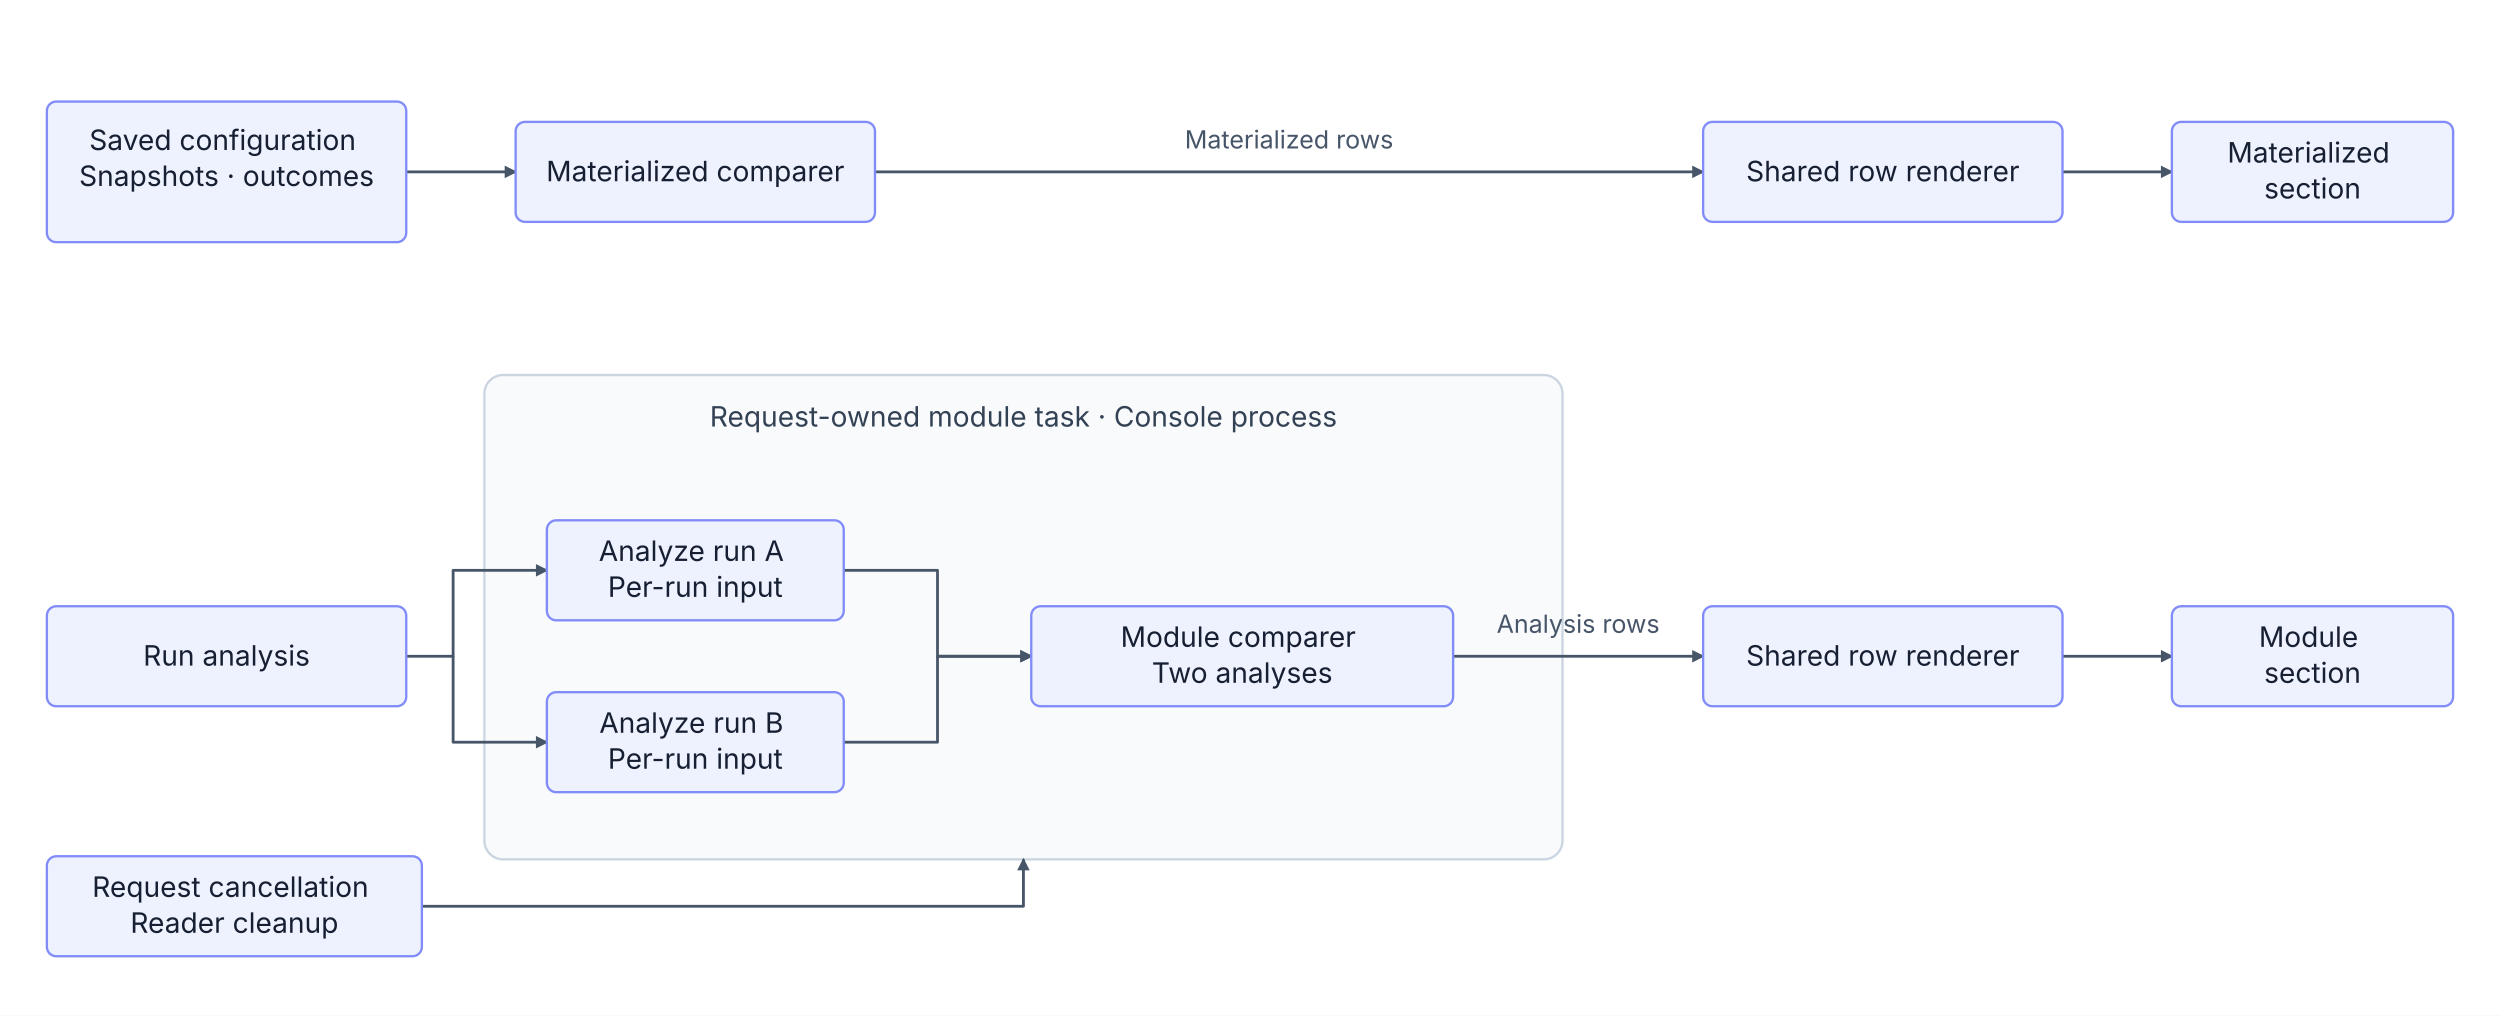
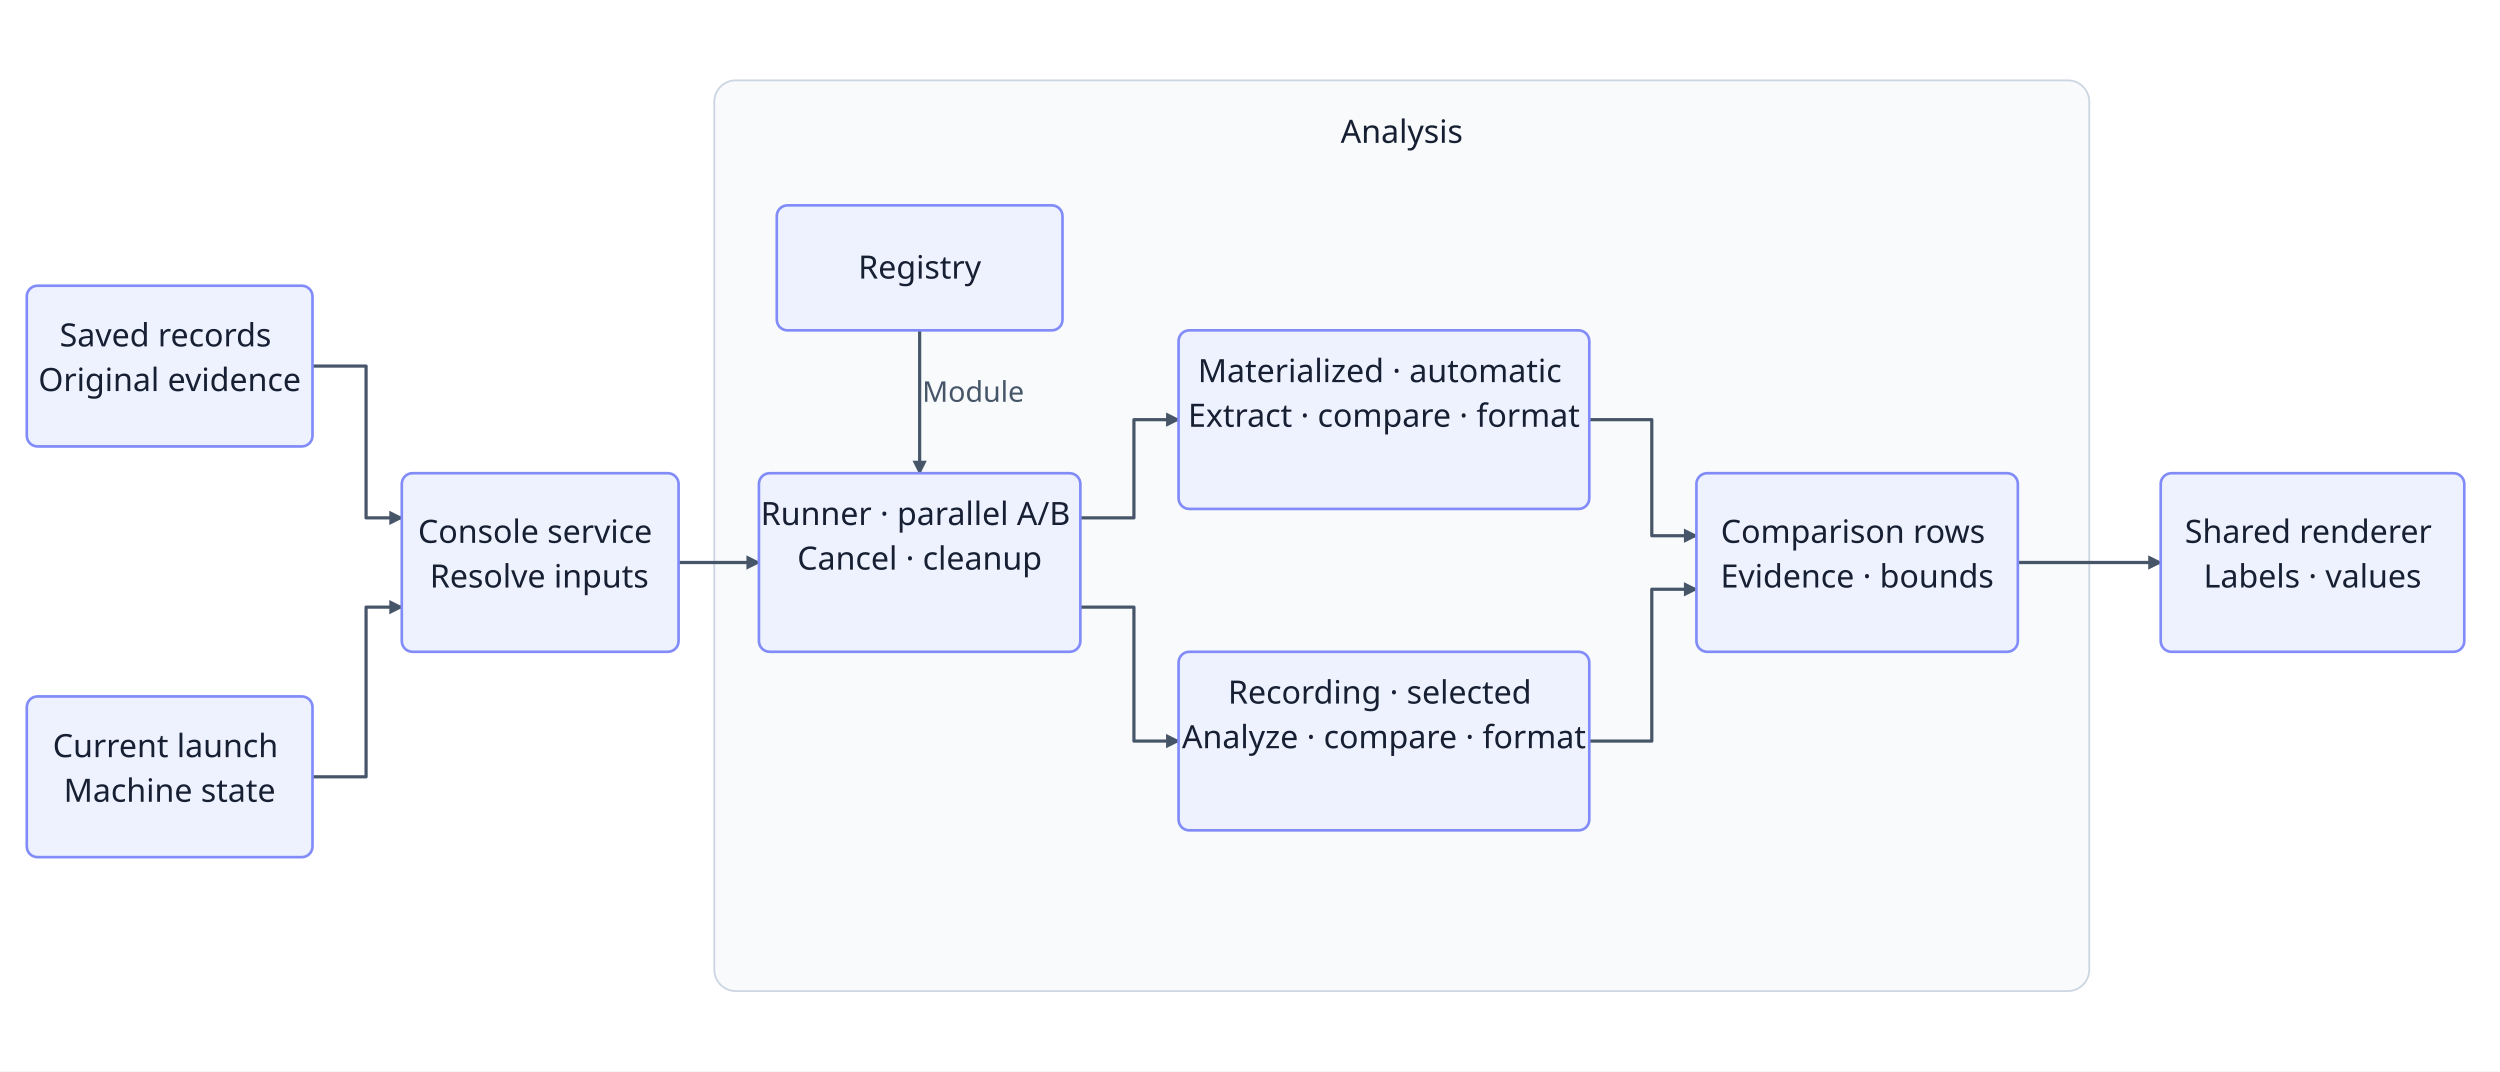
- <svg xmlns="http://www.w3.org/2000/svg" width="1600" height="650" viewBox="0 0 1600 650" role="img" aria-labelledby="title desc">
+ <svg xmlns="http://www.w3.org/2000/svg" width="1400" height="600" viewBox="0 0 1400 600" role="img" aria-labelledby="title desc">
  <defs>
    <marker id="arrow" markerWidth="10" markerHeight="10" refX="8" refY="5" orient="auto" markerUnits="userSpaceOnUse">
      <path d="M1 1 L9 5 L1 9 Z" fill="#475569" />
    </marker>
-     <style>.node{fill:#eef2ff;stroke:#818cf8;stroke-width:1.5}.text{font:18px ui-sans-serif,system-ui,-apple-system,'Segoe UI',sans-serif;fill:#172033;text-anchor:middle}.group{font:18px ui-sans-serif,system-ui,-apple-system,'Segoe UI',sans-serif;fill:#334155;text-anchor:middle}.label{font:16px ui-sans-serif,system-ui,-apple-system,'Segoe UI',sans-serif;fill:#475569;text-anchor:middle}.edge{fill:none;stroke:#475569;stroke-width:1.8;stroke-linejoin:round;marker-end:url(#arrow)}</style>
+     <style>.node{fill:#eef2ff;stroke:#818cf8;stroke-width:1.5}.text{font:18px ui-sans-serif,system-ui,sans-serif;fill:#172033;text-anchor:middle}.label{font:16px ui-sans-serif,system-ui,sans-serif;fill:#475569;text-anchor:middle}.edge{fill:none;stroke:#475569;stroke-width:1.8;stroke-linejoin:round;marker-end:url(#arrow)}</style>
  </defs>
-   <rect width="1600" height="650" fill="white" />
-   <rect x="310" y="240" width="690" height="310" rx="12" fill="#f8fafc" stroke="#cbd5e1" stroke-width="1.5" />
-   <text class="group" x="655" y="273">Request-owned module task · Console process</text>
-   <path class="edge" d="M260 110 H330" />
-   <path class="edge" d="M560 110 H1090" />
-   <path class="edge" d="M1320 110 H1390" />
-   <path class="edge" d="M260 420 H290 V365 H350" />
-   <path class="edge" d="M290 420 V475 H350" />
-   <path class="edge" d="M540 365 H600 V420 H660" />
-   <path class="edge" d="M540 475 H600 V420 H660" />
-   <path class="edge" d="M930 420 H1090" />
-   <path class="edge" d="M1320 420 H1390" />
-   <path class="edge" d="M150 580 H655 V550" />
-   <rect class="node" x="30" y="65" width="230" height="90" rx="6" />
-   <text class="text" x="145" y="96">
-     <tspan x="145">Saved configuration</tspan>
-     <tspan x="145" dy="23">Snapshots · outcomes</tspan>
+   <rect width="1400" height="600" fill="white" />
+   <rect x="400" y="45" width="770" height="510" rx="12" fill="#f8fafc" stroke="#cbd5e1" />
+   <text class="text" x="785" y="80">Analysis</text>
+   <path class="edge" d="M175 205 H205 V290 H225" />
+   <path class="edge" d="M175 435 H205 V340 H225" />
+   <path class="edge" d="M380 315 H425" />
+   <path class="edge" d="M515 185 V265" />
+   <path class="edge" d="M605 290 H635 V235 H660" />
+   <path class="edge" d="M605 340 H635 V415 H660" />
+   <path class="edge" d="M890 235 H925 V300 H950" />
+   <path class="edge" d="M890 415 H925 V330 H950" />
+   <path class="edge" d="M1130 315 H1210" />
+   <rect class="node" x="15" y="160" width="160" height="90" rx="6" />
+   <text class="text" x="95" y="194">
+     <tspan x="95">Saved records</tspan>
+     <tspan x="95" dy="25">Original evidence</tspan>
  </text>
-   <rect class="node" x="330" y="78" width="230" height="64" rx="6" />
-   <text class="text" x="445" y="116">Materialized comparer</text>
-   <text class="label" x="825" y="95">Materialized rows</text>
-   <rect class="node" x="1090" y="78" width="230" height="64" rx="6" />
-   <text class="text" x="1205" y="116">Shared row renderer</text>
-   <rect class="node" x="1390" y="78" width="180" height="64" rx="6" />
-   <text class="text" x="1480" y="104">
-     <tspan x="1480">Materialized</tspan>
-     <tspan x="1480" dy="23">section</tspan>
+   <rect class="node" x="15" y="390" width="160" height="90" rx="6" />
+   <text class="text" x="95" y="424">
+     <tspan x="95">Current launch</tspan>
+     <tspan x="95" dy="25">Machine state</tspan>
  </text>
-   <rect class="node" x="30" y="388" width="230" height="64" rx="6" />
-   <text class="text" x="145" y="426">Run analysis</text>
-   <rect class="node" x="350" y="333" width="190" height="64" rx="6" />
-   <text class="text" x="445" y="359">
-     <tspan x="445">Analyze run A</tspan>
-     <tspan x="445" dy="23">Per-run input</tspan>
+   <rect class="node" x="225" y="265" width="155" height="100" rx="6" />
+   <text class="text" x="302" y="304">
+     <tspan x="302">Console service</tspan>
+     <tspan x="302" dy="25">Resolve inputs</tspan>
  </text>
-   <rect class="node" x="350" y="443" width="190" height="64" rx="6" />
-   <text class="text" x="445" y="469">
-     <tspan x="445">Analyze run B</tspan>
-     <tspan x="445" dy="23">Per-run input</tspan>
+   <rect class="node" x="435" y="115" width="160" height="70" rx="6" />
+   <text class="text" x="515" y="156">Registry</text>
+   <text class="label" x="545" y="225">Module</text>
+   <rect class="node" x="425" y="265" width="180" height="100" rx="6" />
+   <text class="text" x="515" y="294">
+     <tspan x="515">Runner · parallel A/B</tspan>
+     <tspan x="515" dy="25">Cancel · cleanup</tspan>
  </text>
-   <rect class="node" x="660" y="388" width="270" height="64" rx="6" />
-   <text class="text" x="795" y="414">
-     <tspan x="795">Module comparer</tspan>
-     <tspan x="795" dy="23">Two analyses</tspan>
+   <rect class="node" x="660" y="185" width="230" height="100" rx="6" />
+   <text class="text" x="775" y="214">
+     <tspan x="775">Materialized · automatic</tspan>
+     <tspan x="775" dy="25">Extract · compare · format</tspan>
  </text>
-   <text class="label" x="1010" y="405">Analysis rows</text>
-   <rect class="node" x="1090" y="388" width="230" height="64" rx="6" />
-   <text class="text" x="1205" y="426">Shared row renderer</text>
-   <rect class="node" x="1390" y="388" width="180" height="64" rx="6" />
-   <text class="text" x="1480" y="414">
-     <tspan x="1480">Module</tspan>
-     <tspan x="1480" dy="23">section</tspan>
+   <rect class="node" x="660" y="365" width="230" height="100" rx="6" />
+   <text class="text" x="775" y="394">
+     <tspan x="775">Recording · selected</tspan>
+     <tspan x="775" dy="25">Analyze · compare · format</tspan>
  </text>
-   <rect class="node" x="30" y="548" width="240" height="64" rx="6" />
-   <text class="text" x="150" y="574">
-     <tspan x="150">Request cancellation</tspan>
-     <tspan x="150" dy="23">Reader cleanup</tspan>
+   <rect class="node" x="950" y="265" width="180" height="100" rx="6" />
+   <text class="text" x="1040" y="304">
+     <tspan x="1040">Comparison rows</tspan>
+     <tspan x="1040" dy="25">Evidence · bounds</tspan>
+   </text>
+   <rect class="node" x="1210" y="265" width="170" height="100" rx="6" />
+   <text class="text" x="1295" y="304">
+     <tspan x="1295">Shared renderer</tspan>
+     <tspan x="1295" dy="25">Labels · values</tspan>
  </text>
</svg>
